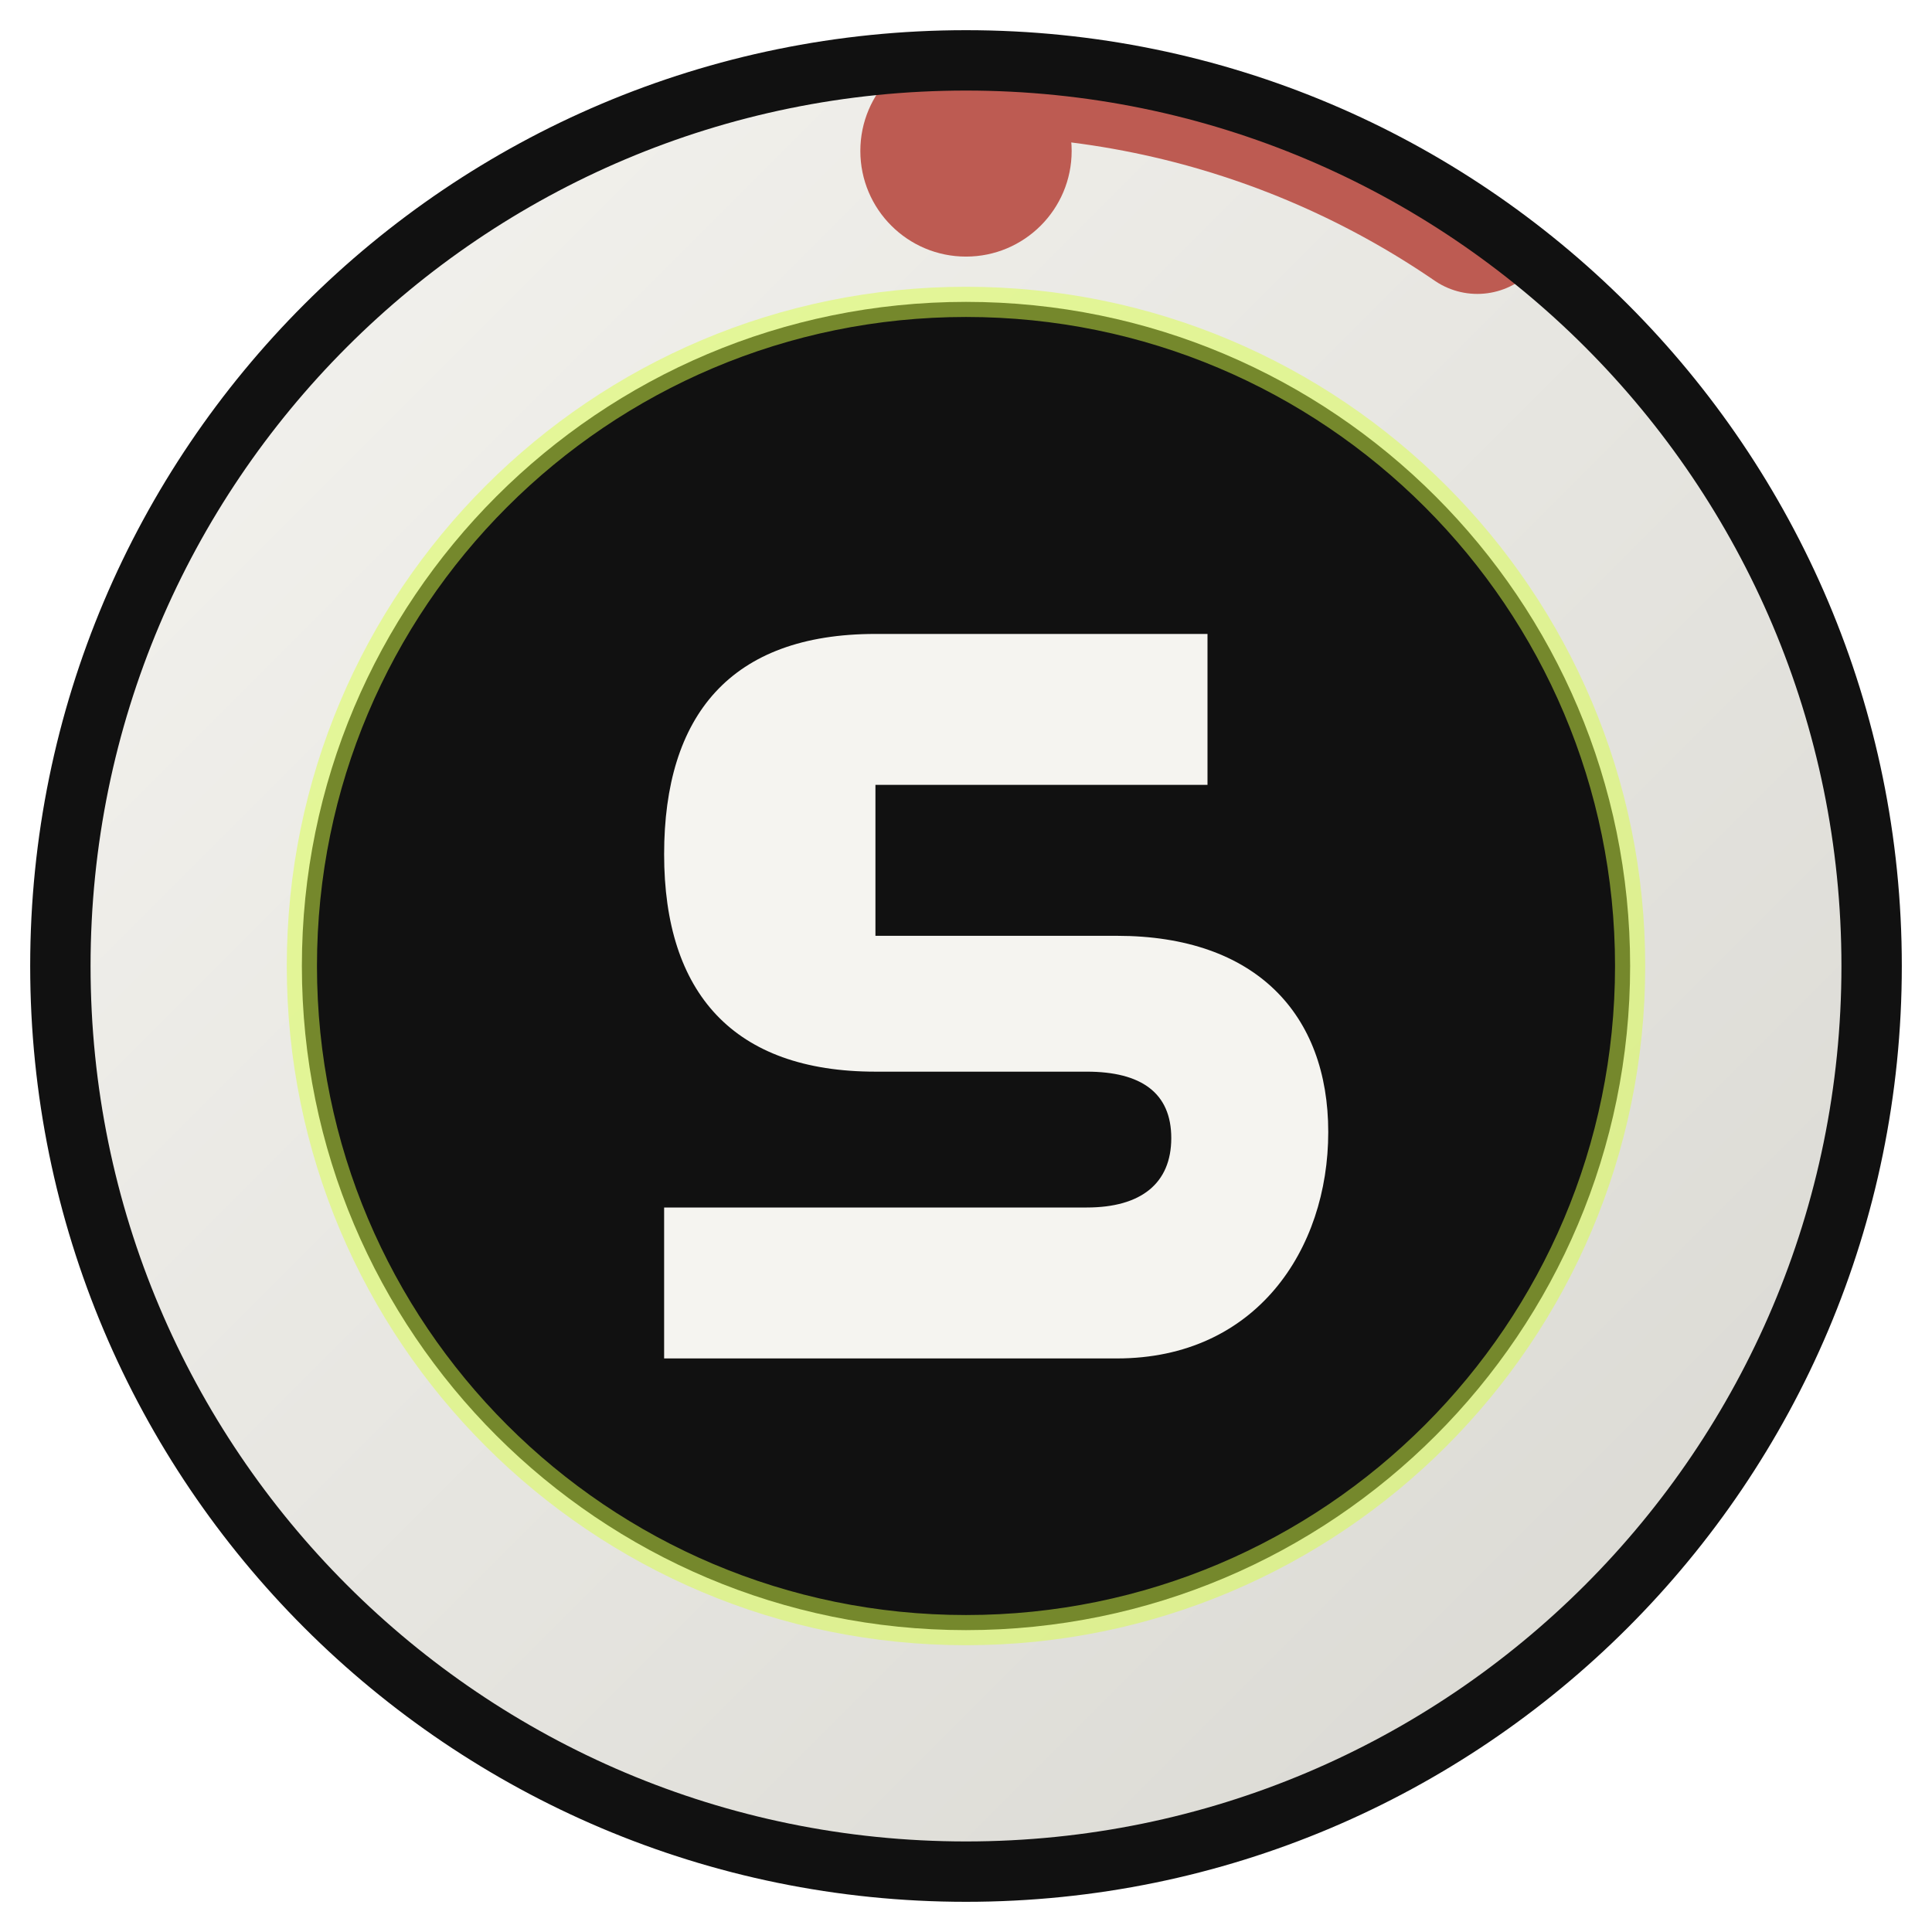
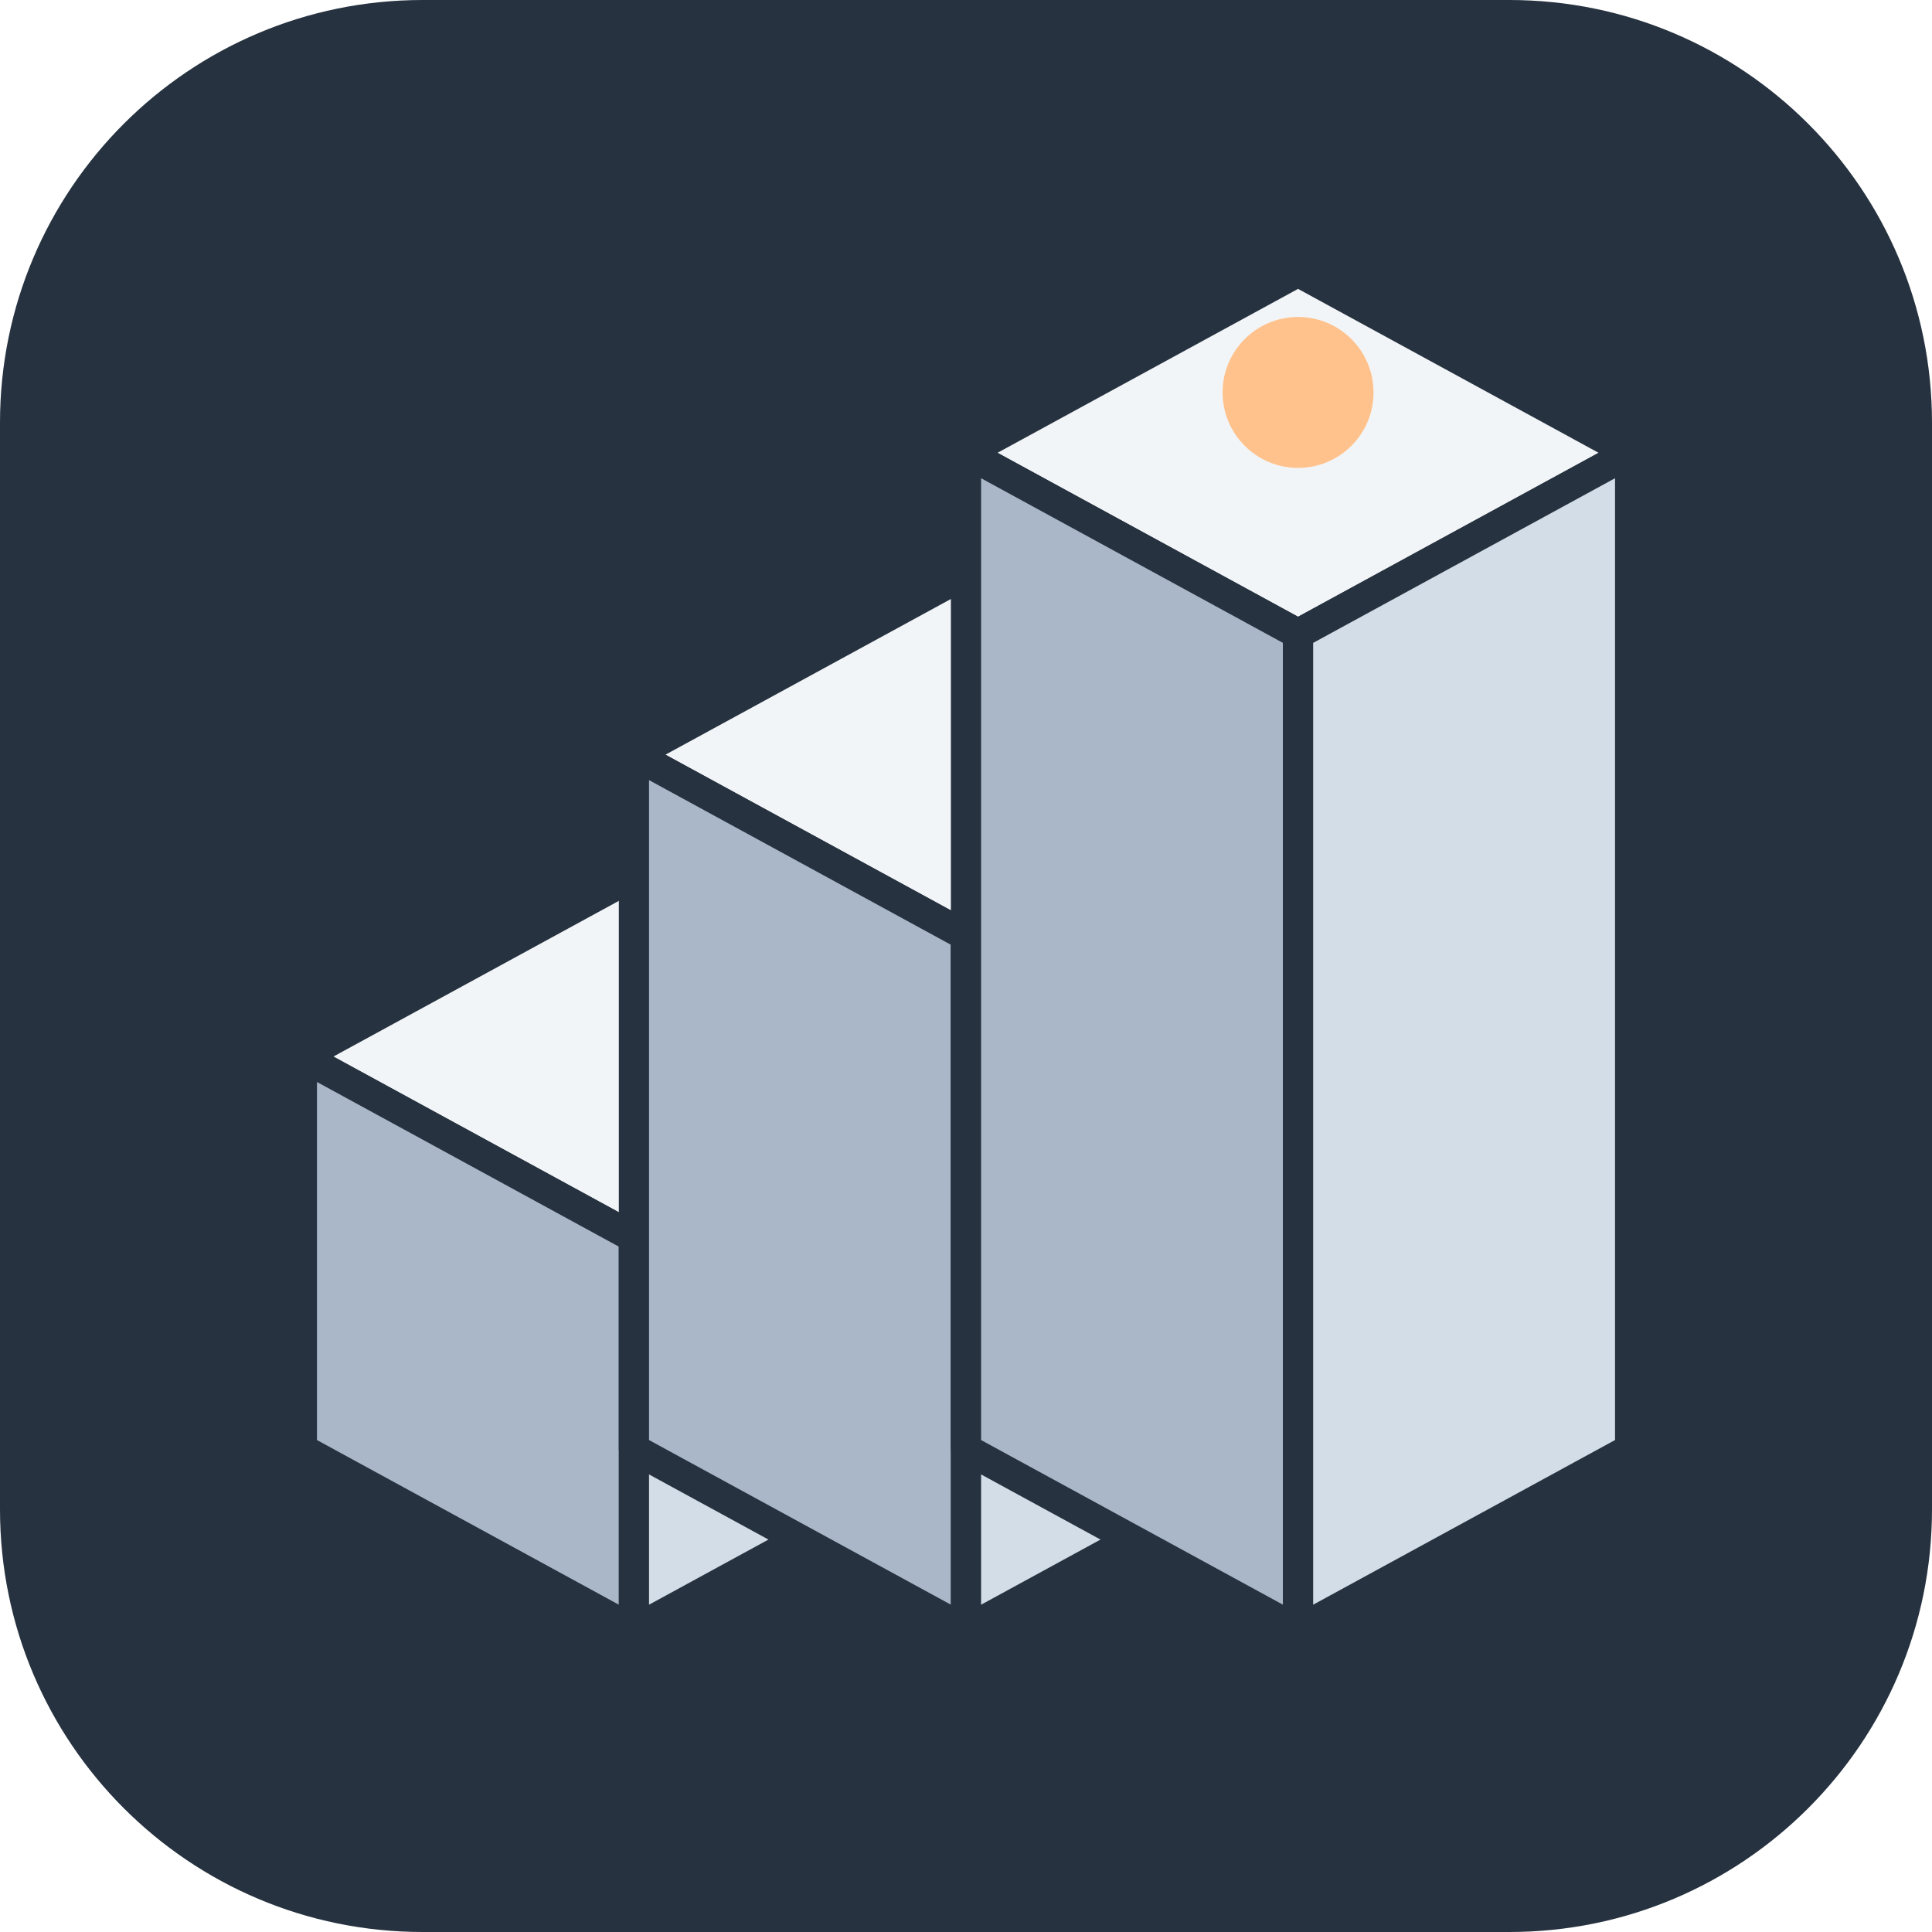
<svg xmlns="http://www.w3.org/2000/svg" viewBox="0 0 64 64">
-   <defs>
-     <clipPath id="round">
-       <circle cx="32" cy="32" r="30" />
-     </clipPath>
-     <linearGradient id="paper" x1="0" y1="0" x2="1" y2="1">
-       <stop offset="0" stop-color="#f5f4f0" />
-       <stop offset="1" stop-color="#d8d7d1" />
-     </linearGradient>
-   </defs>
-   <circle cx="32" cy="32" r="30" fill="url(#paper)" />
-   <g clip-path="url(#round)">
-     <circle cx="32" cy="32" r="22" fill="#111111" />
-     <path d="M23 21h17v5H29v5h8c4.6 0 7 2.6 7 6.5S41.6 45 37 45H22v-5h14c1.8 0 2.8-.8 2.8-2.3S37.8 35.5 36 35.5h-7c-4.7 0-7-2.6-7-7.2S24.2 21 29 21Z" fill="#f5f4f0" />
-     <path d="M32 2a30 30 0 0 1 30 30" fill="none" stroke="#bd5b52" stroke-width="5" stroke-linecap="round" stroke-dasharray="18 170">
-       <animateTransform attributeName="transform" type="rotate" from="0 32 32" to="360 32 32" dur="3.8s" repeatCount="indefinite" />
-     </path>
-     <circle cx="32" cy="5" r="3.5" fill="#bd5b52">
-       <animateTransform attributeName="transform" type="rotate" from="0 32 32" to="360 32 32" dur="3.8s" repeatCount="indefinite" />
-     </circle>
-     <circle cx="32" cy="32" r="22" fill="none" stroke="#d9ff48" stroke-width="1" opacity=".5">
-       <animate attributeName="r" values="21;24;21" dur="2.2s" repeatCount="indefinite" />
-       <animate attributeName="opacity" values=".5;0;.5" dur="2.2s" repeatCount="indefinite" />
-     </circle>
+   <rect width="64" height="64" rx="14" fill="#26323f" />
+   <g stroke="#26323f" stroke-width="1" stroke-linejoin="round">
+     <path d="m10 35 11-6 11 6-11 6Z" fill="#f2f5f8" />
+     <path d="m10 35 11 6v13l-11-6Z" fill="#a9b7c8" />
+     <path d="m21 41 11-6v13l-11 6Z" fill="#d3dde7" />
+     <path d="m21 25 11-6 11 6-11 6Z" fill="#f2f5f8" />
+     <path d="m21 25 11 6v23l-11-6Z" fill="#a9b7c8" />
+     <path d="m32 31 11-6v23l-11 6Z" fill="#d3dde7" />
+     <path d="m32 15 11-6 11 6-11 6Z" fill="#f2f5f8" />
+     <path d="m32 15 11 6v33l-11-6Z" fill="#a9b7c8" />
+     <path d="m43 21 11-6v33l-11 6Z" fill="#d3dde7" />
  </g>
-   <circle cx="32" cy="32" r="30" fill="none" stroke="#111111" stroke-width="2" />
+   <circle cx="43" cy="13" r="2.5" fill="#ffc28c" />
</svg>
